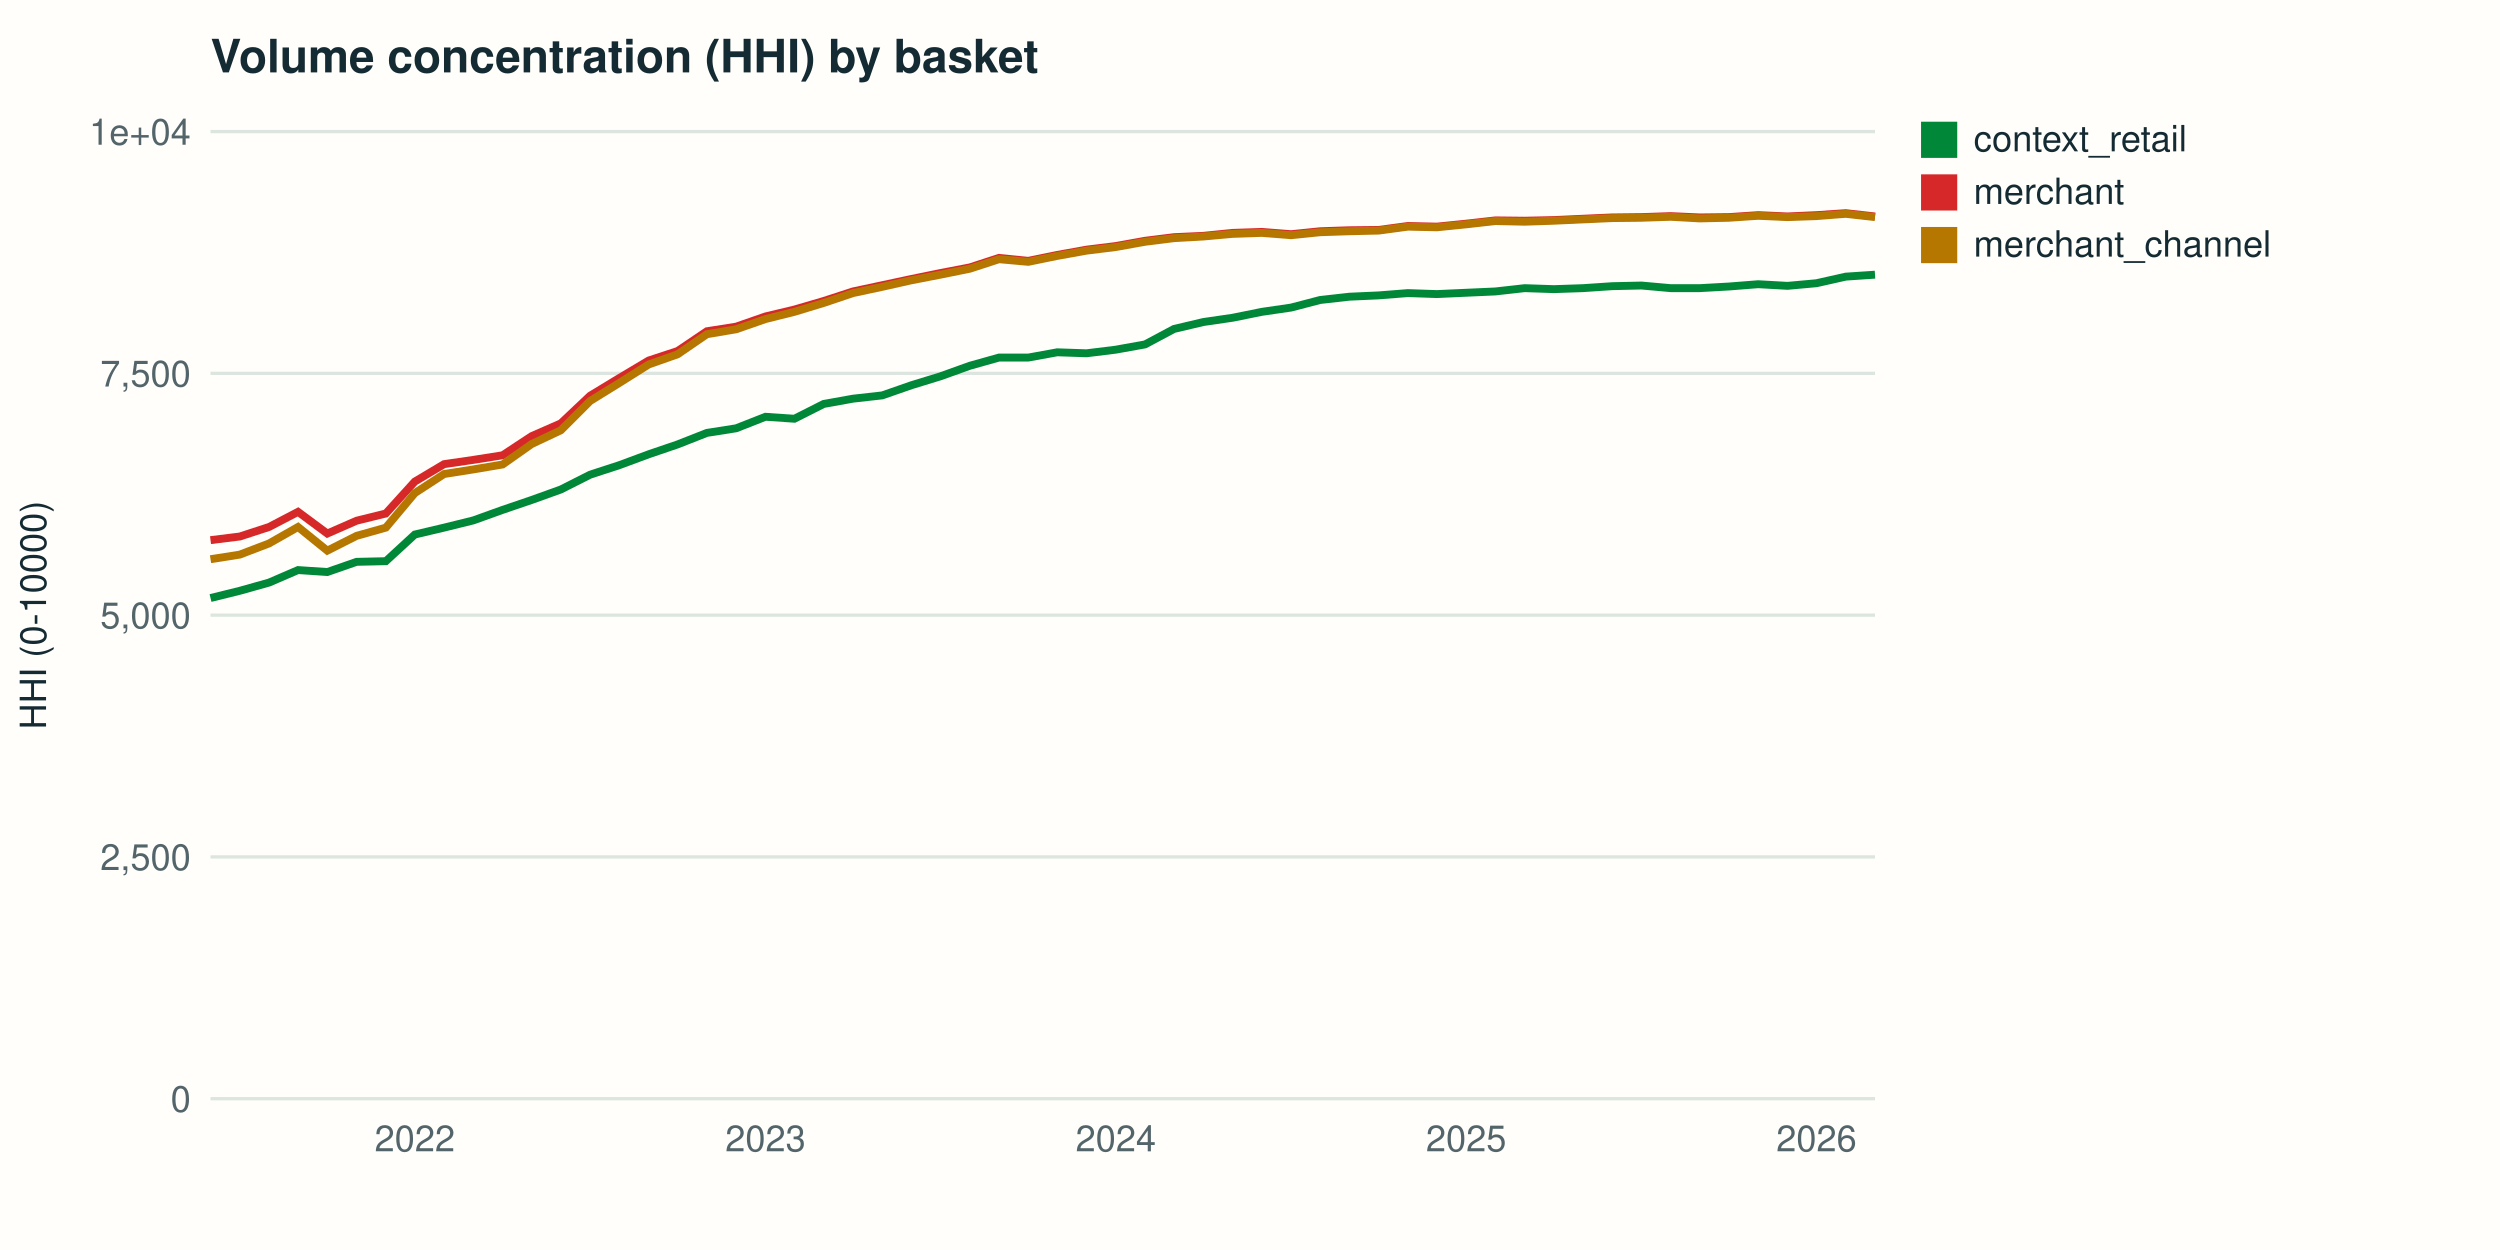
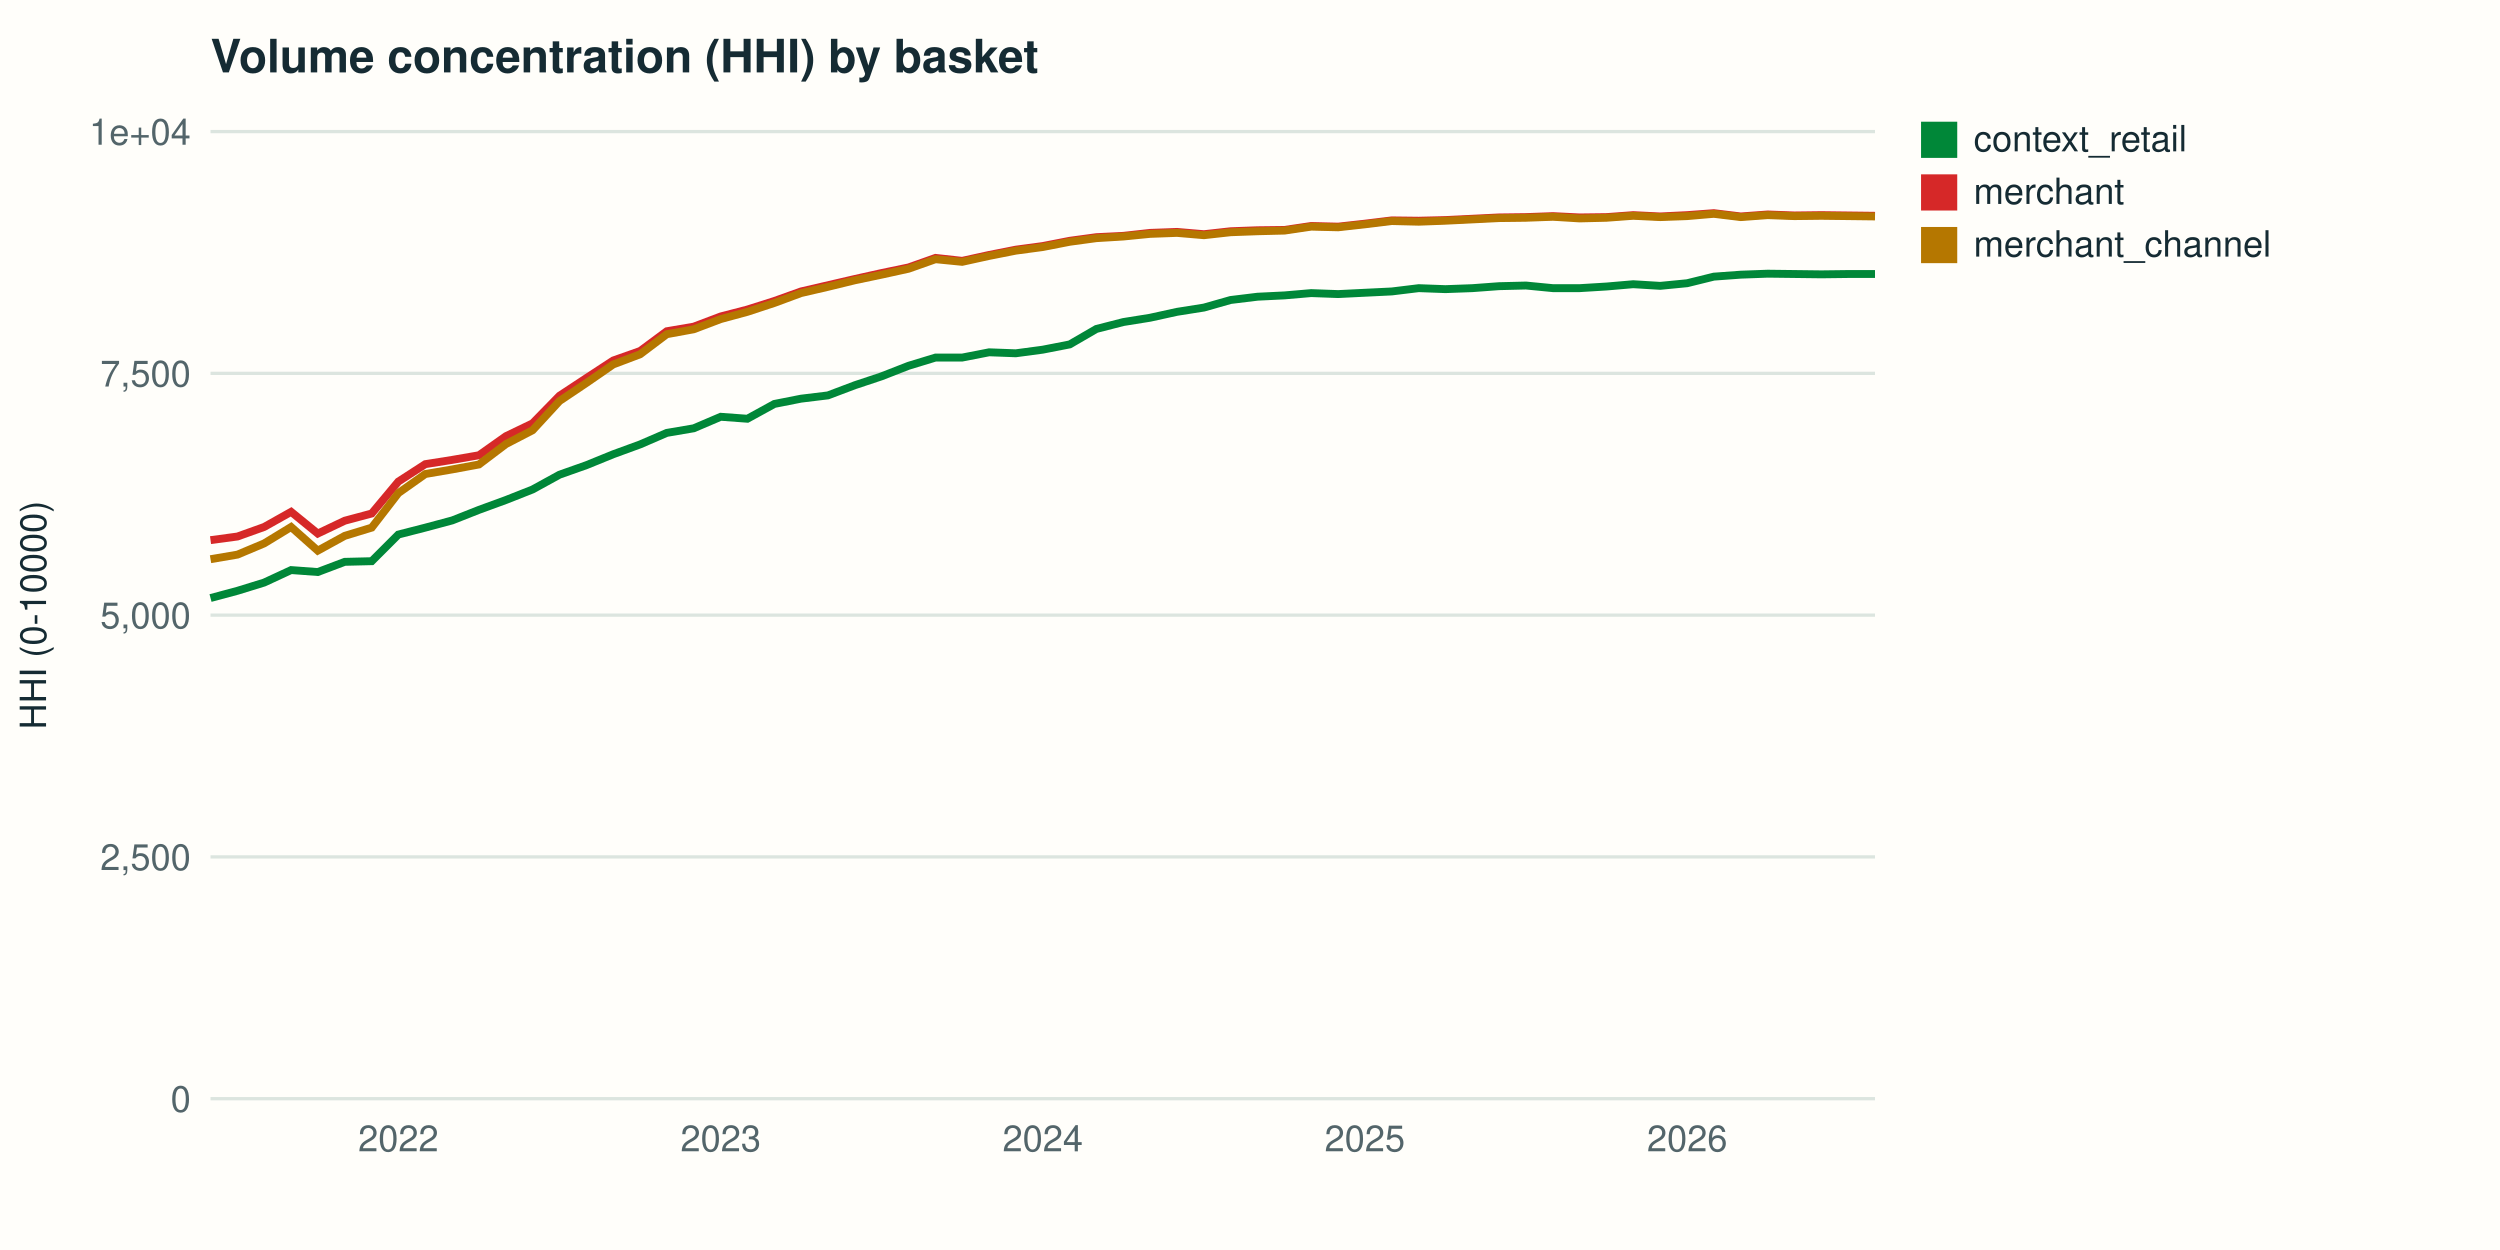
<svg xmlns="http://www.w3.org/2000/svg" viewBox="0 0 760 380" font-family="Helvetica, Arial, sans-serif" font-size="11">
  <rect width="760" height="380" fill="#fffefa" />
  <text x="64" y="22" font-size="14" font-weight="700" fill="#152b33">Volume concentration (HHI) by basket</text>
  <line x1="64" x2="570" y1="334.0" y2="334.0" stroke="#dce5df" />
  <text x="58" y="338.0" text-anchor="end" fill="#53656a">0</text>
  <line x1="64" x2="570" y1="260.5" y2="260.5" stroke="#dce5df" />
  <text x="58" y="264.5" text-anchor="end" fill="#53656a">2,500</text>
  <line x1="64" x2="570" y1="187.0" y2="187.0" stroke="#dce5df" />
  <text x="58" y="191.0" text-anchor="end" fill="#53656a">5,000</text>
  <line x1="64" x2="570" y1="113.5" y2="113.5" stroke="#dce5df" />
  <text x="58" y="117.5" text-anchor="end" fill="#53656a">7,500</text>
  <line x1="64" x2="570" y1="40.0" y2="40.0" stroke="#dce5df" />
  <text x="58" y="44.0" text-anchor="end" fill="#53656a">1e+04</text>
-   <text x="126.1" y="350" text-anchor="middle" fill="#53656a">2022</text>
-   <text x="232.7" y="350" text-anchor="middle" fill="#53656a">2023</text>
-   <text x="339.2" y="350" text-anchor="middle" fill="#53656a">2024</text>
-   <text x="445.7" y="350" text-anchor="middle" fill="#53656a">2025</text>
-   <text x="552.2" y="350" text-anchor="middle" fill="#53656a">2026</text>
+   <text x="121.1" y="350" text-anchor="middle" fill="#53656a">2022</text>
+   <text x="219.1" y="350" text-anchor="middle" fill="#53656a">2023</text>
+   <text x="317.0" y="350" text-anchor="middle" fill="#53656a">2024</text>
+   <text x="414.9" y="350" text-anchor="middle" fill="#53656a">2025</text>
+   <text x="512.9" y="350" text-anchor="middle" fill="#53656a">2026</text>
  <text x="14" y="187" fill="#152b33" transform="rotate(-90 14 187)" text-anchor="middle">HHI (0-10000)</text>
-   <path d="M64.0,181.8 L72.9,179.6 L81.8,177.1 L90.6,173.3 L99.5,173.9 L108.4,170.8 L117.3,170.6 L126.1,162.5 L135.0,160.4 L143.9,158.2 L152.8,155.0 L161.6,152.0 L170.5,148.8 L179.4,144.3 L188.3,141.4 L197.2,138.1 L206.0,135.1 L214.9,131.6 L223.8,130.2 L232.7,126.7 L241.5,127.3 L250.4,122.8 L259.3,121.2 L268.2,120.2 L277.1,117.1 L285.9,114.4 L294.8,111.2 L303.7,108.7 L312.6,108.7 L321.4,107.1 L330.3,107.4 L339.2,106.3 L348.1,104.7 L356.9,100.0 L365.8,97.9 L374.7,96.6 L383.6,94.8 L392.5,93.5 L401.3,91.2 L410.2,90.2 L419.1,89.8 L428.0,89.1 L436.8,89.4 L445.7,89.0 L454.6,88.6 L463.5,87.6 L472.4,87.9 L481.2,87.6 L490.1,87.0 L499.0,86.8 L507.9,87.6 L516.7,87.6 L525.6,87.1 L534.5,86.4 L543.4,86.9 L552.2,86.1 L561.1,84.1 L570.0,83.5" fill="none" stroke="#008738" stroke-width="2.4" />
+   <path d="M64.0,181.8 L72.2,179.6 L80.3,177.1 L88.5,173.3 L96.6,173.9 L104.8,170.8 L113.0,170.6 L121.1,162.5 L129.3,160.4 L137.5,158.2 L145.6,155.0 L153.8,152.0 L161.9,148.8 L170.1,144.3 L178.3,141.4 L186.4,138.1 L194.6,135.1 L202.7,131.6 L210.9,130.2 L219.1,126.7 L227.2,127.3 L235.4,122.8 L243.5,121.2 L251.7,120.2 L259.9,117.1 L268.0,114.4 L276.2,111.2 L284.4,108.7 L292.5,108.7 L300.7,107.1 L308.8,107.4 L317.0,106.3 L325.2,104.7 L333.3,100.0 L341.5,97.9 L349.6,96.6 L357.8,94.8 L366.0,93.5 L374.1,91.2 L382.3,90.2 L390.5,89.8 L398.6,89.1 L406.8,89.4 L414.9,89.0 L423.1,88.6 L431.3,87.6 L439.4,87.9 L447.6,87.6 L455.7,87.0 L463.9,86.8 L472.1,87.6 L480.2,87.6 L488.4,87.1 L496.5,86.4 L504.7,86.9 L512.9,86.1 L521.0,84.1 L529.2,83.5 L537.4,83.2 L545.5,83.3 L553.7,83.4 L561.8,83.3 L570.0,83.3" fill="none" stroke="#008738" stroke-width="2.4" />
  <rect x="584" y="37" width="11" height="11" fill="#008738" />
  <text x="600" y="46" fill="#152b33">context_retail</text>
-   <path d="M64.0,164.2 L72.9,163.1 L81.8,160.2 L90.6,155.6 L99.5,162.2 L108.4,158.3 L117.3,156.1 L126.1,146.4 L135.0,141.1 L143.9,139.8 L152.8,138.4 L161.6,132.6 L170.5,128.7 L179.4,120.3 L188.3,114.9 L197.2,109.6 L206.0,106.7 L214.9,100.7 L223.8,99.3 L232.7,96.2 L241.5,94.1 L250.4,91.5 L259.3,88.6 L268.2,86.7 L277.1,84.8 L285.9,83.0 L294.8,81.3 L303.7,78.4 L312.6,79.3 L321.4,77.5 L330.3,75.9 L339.2,74.8 L348.1,73.2 L356.9,72.1 L365.8,71.7 L374.7,70.8 L383.6,70.5 L392.5,71.2 L401.3,70.3 L410.2,70.0 L419.1,69.9 L428.0,68.7 L436.8,68.9 L445.7,68.0 L454.6,67.0 L463.5,67.1 L472.4,66.9 L481.2,66.5 L490.1,66.1 L499.0,66.0 L507.9,65.7 L516.7,66.1 L525.6,66.0 L534.5,65.4 L543.4,65.8 L552.2,65.4 L561.1,64.8 L570.0,65.8" fill="none" stroke="#d62828" stroke-width="2.4" />
+   <path d="M64.0,164.2 L72.2,163.1 L80.3,160.2 L88.5,155.6 L96.6,162.2 L104.8,158.3 L113.0,156.1 L121.1,146.4 L129.3,141.1 L137.5,139.8 L145.6,138.4 L153.8,132.6 L161.9,128.7 L170.1,120.3 L178.3,114.9 L186.4,109.6 L194.6,106.7 L202.7,100.7 L210.9,99.3 L219.1,96.2 L227.2,94.1 L235.4,91.5 L243.5,88.6 L251.7,86.7 L259.9,84.8 L268.0,83.0 L276.2,81.3 L284.4,78.4 L292.5,79.3 L300.7,77.5 L308.8,75.9 L317.0,74.8 L325.2,73.2 L333.3,72.1 L341.5,71.7 L349.6,70.8 L357.8,70.5 L366.0,71.2 L374.1,70.3 L382.3,70.0 L390.5,69.9 L398.6,68.7 L406.8,68.9 L414.9,68.0 L423.1,67.0 L431.3,67.1 L439.4,66.9 L447.6,66.5 L455.7,66.1 L463.9,66.0 L472.1,65.7 L480.2,66.1 L488.4,66.0 L496.5,65.4 L504.7,65.8 L512.9,65.4 L521.0,64.8 L529.2,65.8 L537.4,65.2 L545.5,65.5 L553.7,65.4 L561.8,65.5 L570.0,65.6" fill="none" stroke="#d62828" stroke-width="2.4" />
  <rect x="584" y="53" width="11" height="11" fill="#d62828" />
  <text x="600" y="62" fill="#152b33">merchant</text>
-   <path d="M64.0,170.0 L72.9,168.6 L81.8,165.2 L90.6,160.2 L99.5,167.4 L108.4,162.9 L117.3,160.4 L126.1,149.9 L135.0,144.1 L143.9,142.7 L152.8,141.2 L161.6,135.0 L170.5,130.8 L179.4,121.9 L188.3,116.4 L197.2,110.8 L206.0,107.7 L214.9,101.6 L223.8,100.1 L232.7,97.0 L241.5,94.8 L250.4,92.1 L259.3,89.1 L268.2,87.2 L277.1,85.2 L285.9,83.5 L294.8,81.7 L303.7,78.8 L312.6,79.6 L321.4,77.8 L330.3,76.2 L339.2,75.1 L348.1,73.5 L356.9,72.4 L365.8,71.9 L374.7,71.1 L383.6,70.8 L392.5,71.5 L401.3,70.6 L410.2,70.3 L419.1,70.1 L428.0,68.9 L436.8,69.1 L445.7,68.2 L454.6,67.2 L463.5,67.4 L472.4,67.1 L481.2,66.7 L490.1,66.3 L499.0,66.2 L507.9,65.9 L516.7,66.4 L525.6,66.2 L534.5,65.6 L543.4,66.0 L552.2,65.7 L561.1,65.0 L570.0,66.0" fill="none" stroke="#b57700" stroke-width="2.4" />
+   <path d="M64.0,170.0 L72.2,168.6 L80.3,165.2 L88.5,160.2 L96.6,167.4 L104.8,162.9 L113.0,160.4 L121.1,149.9 L129.3,144.1 L137.5,142.7 L145.6,141.2 L153.8,135.0 L161.9,130.8 L170.1,121.9 L178.3,116.4 L186.4,110.8 L194.6,107.7 L202.7,101.6 L210.9,100.1 L219.1,97.0 L227.2,94.8 L235.4,92.1 L243.5,89.1 L251.7,87.2 L259.9,85.2 L268.0,83.5 L276.2,81.7 L284.4,78.8 L292.5,79.6 L300.7,77.8 L308.8,76.2 L317.0,75.1 L325.2,73.5 L333.3,72.4 L341.5,71.9 L349.6,71.1 L357.8,70.8 L366.0,71.5 L374.1,70.6 L382.3,70.3 L390.5,70.1 L398.6,68.9 L406.8,69.1 L414.9,68.2 L423.1,67.2 L431.3,67.4 L439.4,67.1 L447.6,66.7 L455.7,66.3 L463.9,66.2 L472.1,65.9 L480.2,66.4 L488.4,66.2 L496.5,65.6 L504.7,66.0 L512.9,65.7 L521.0,65.0 L529.2,66.0 L537.4,65.4 L545.5,65.7 L553.7,65.6 L561.8,65.7 L570.0,65.8" fill="none" stroke="#b57700" stroke-width="2.4" />
  <rect x="584" y="69" width="11" height="11" fill="#b57700" />
  <text x="600" y="78" fill="#152b33">merchant_channel</text>
</svg>
